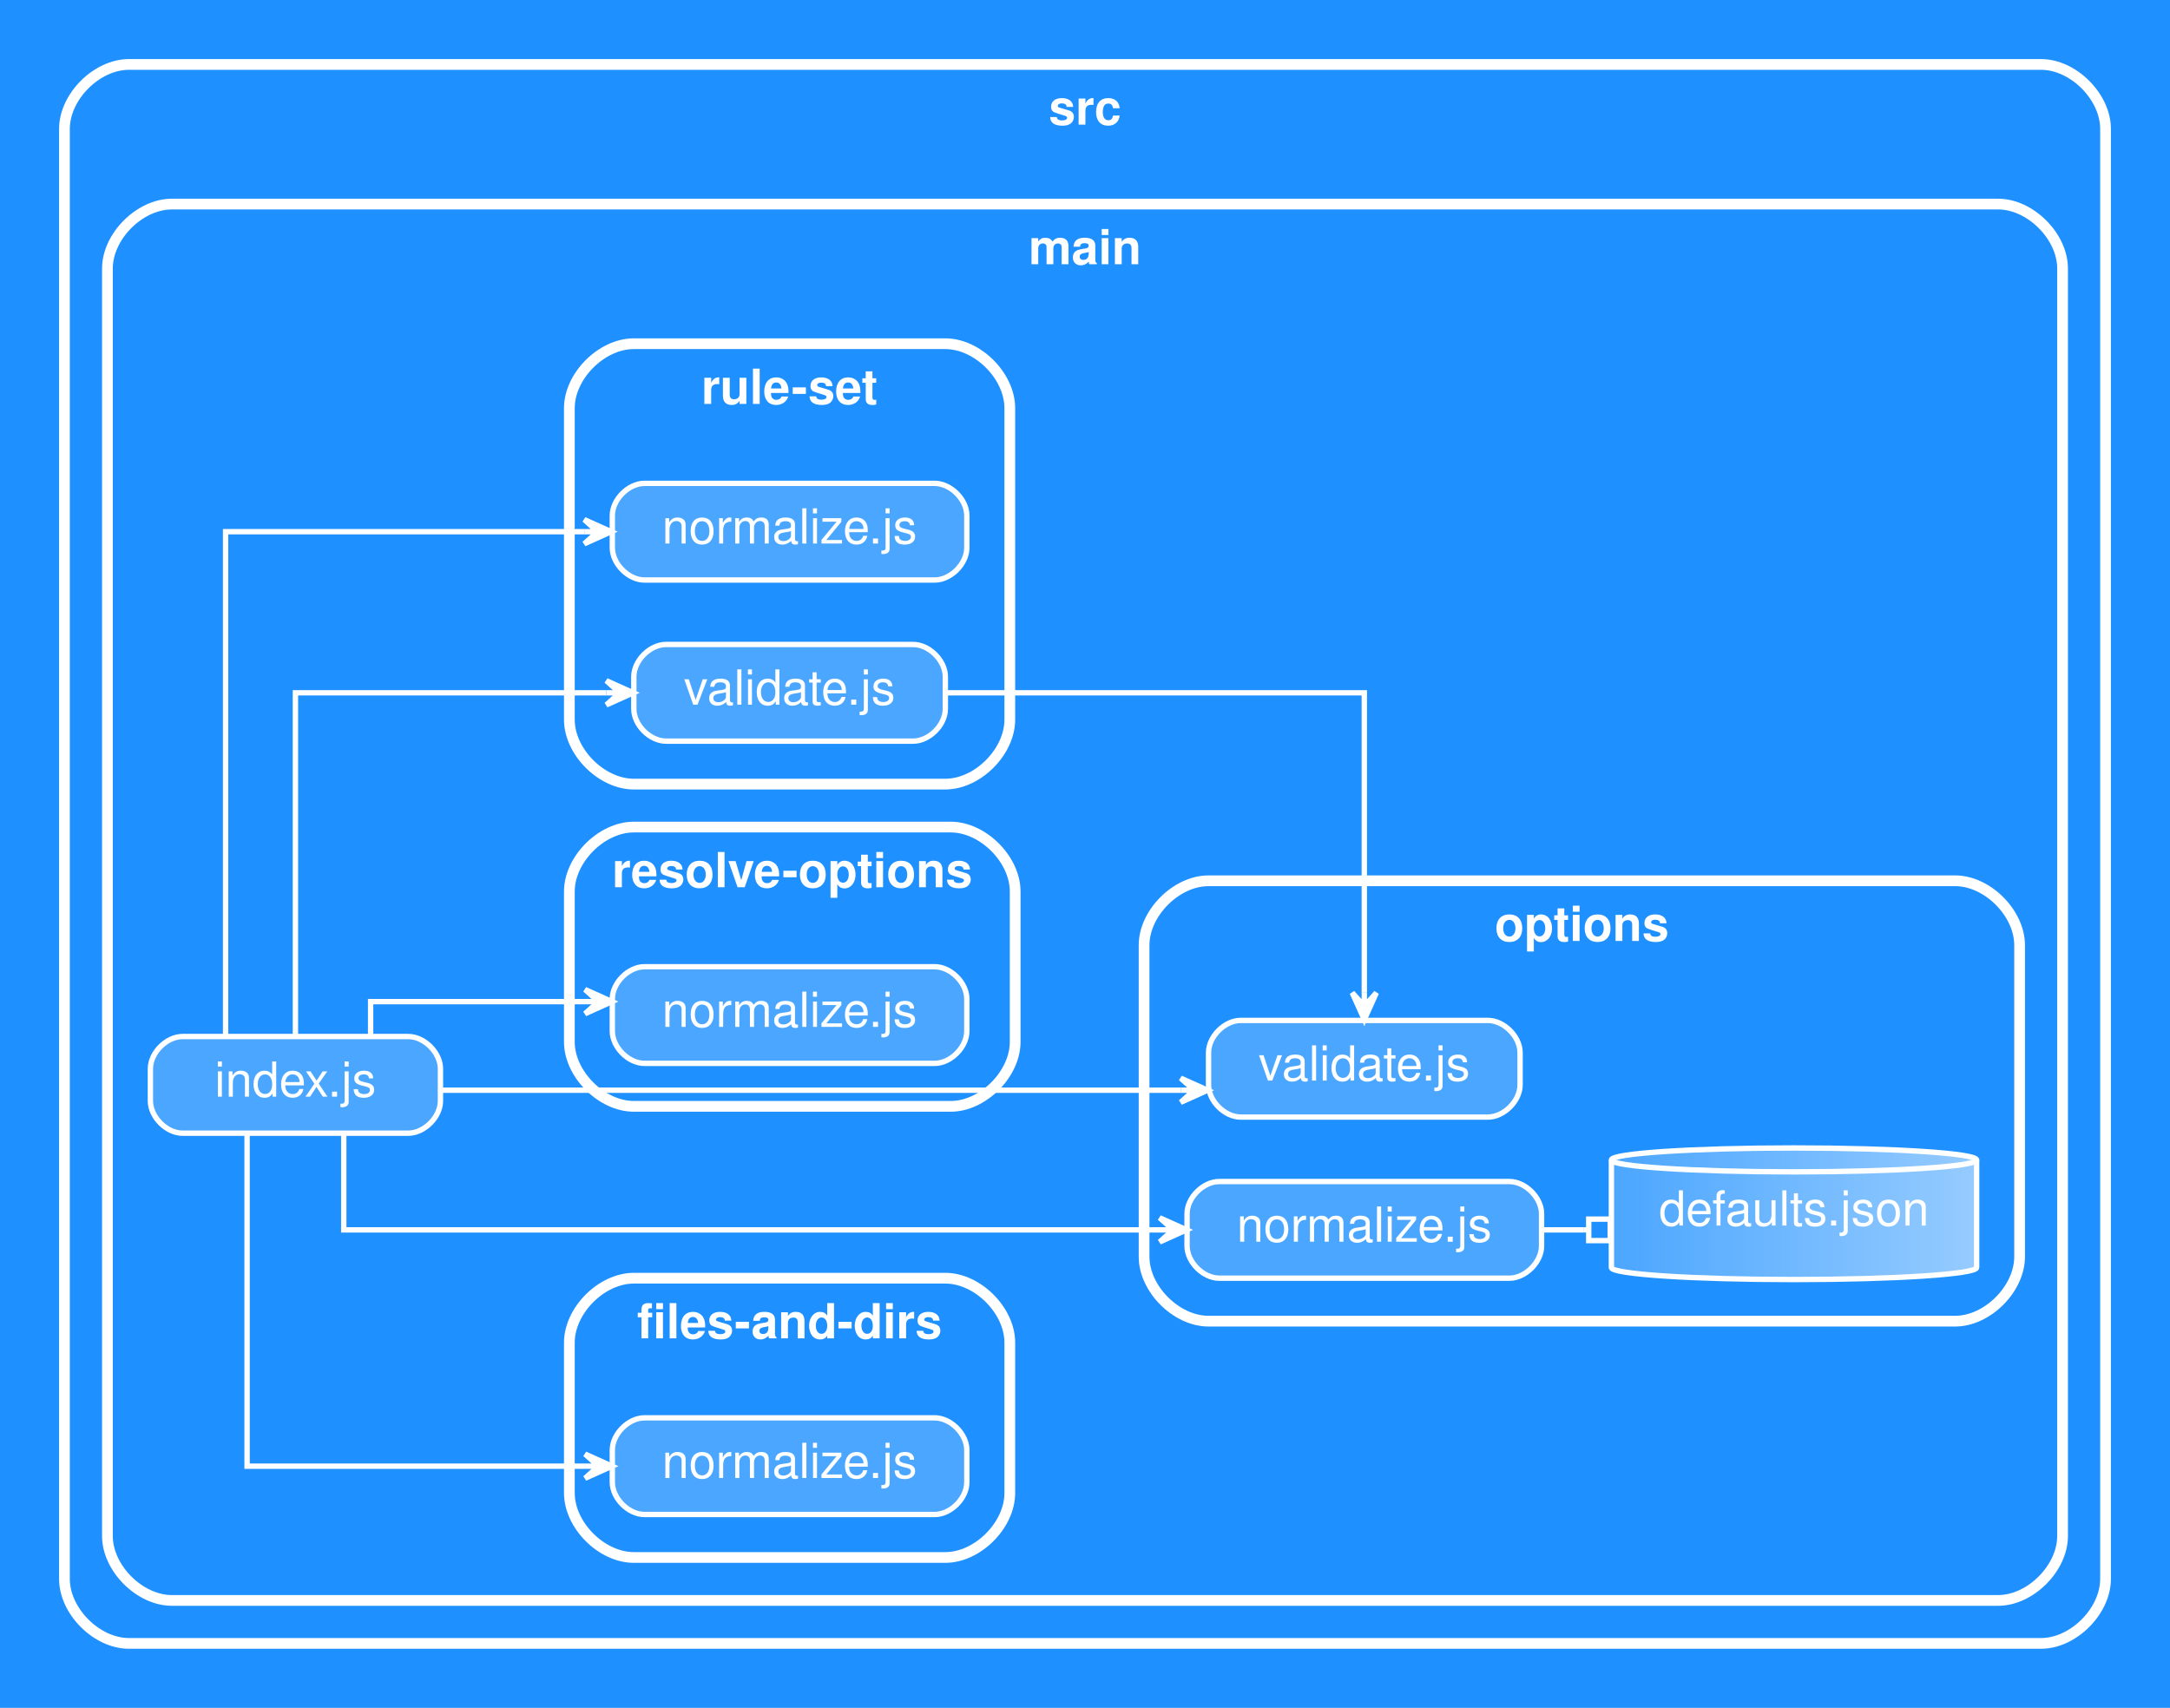
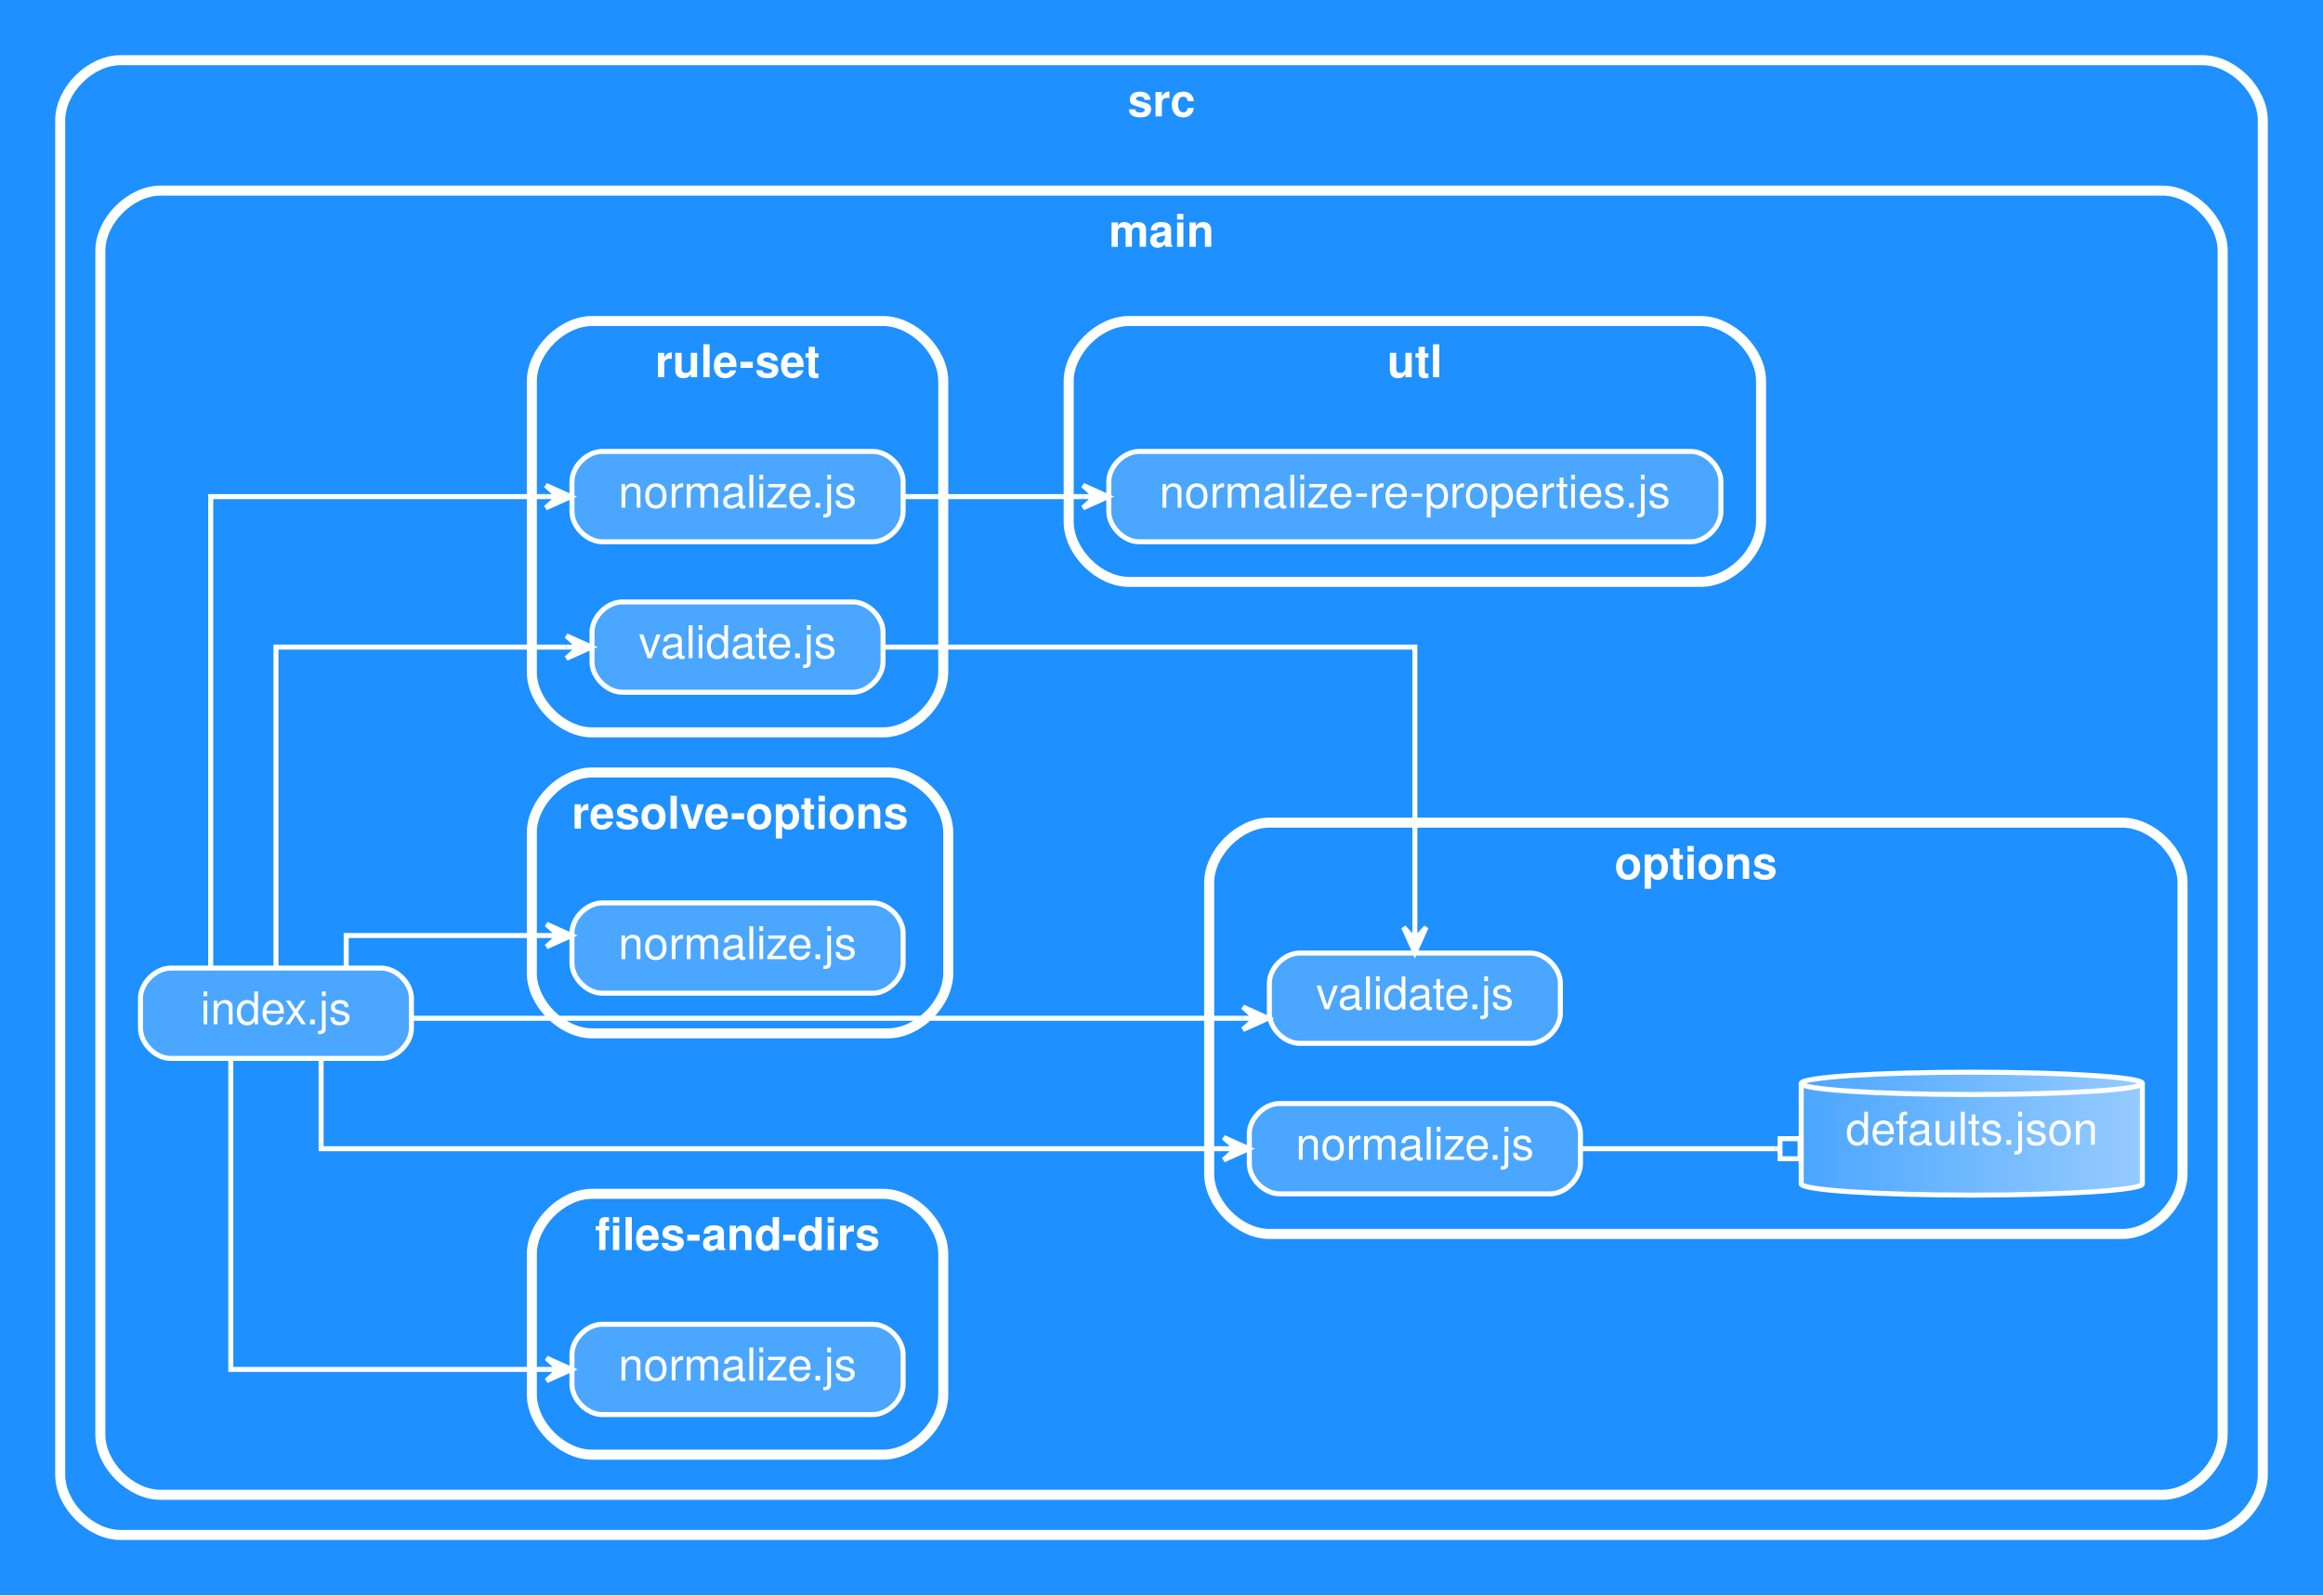
- <svg xmlns="http://www.w3.org/2000/svg" xmlns:xlink="http://www.w3.org/1999/xlink" width="404pt" height="318pt" viewBox="0.00 0.00 404.00 318.00">
+ <svg xmlns="http://www.w3.org/2000/svg" xmlns:xlink="http://www.w3.org/1999/xlink" width="463pt" height="318pt" viewBox="0.00 0.00 463.00 318.00">
  <g id="graph0" class="graph" transform="scale(1 1) rotate(0) translate(4 314)">
-     <polygon fill="dodgerblue" stroke="transparent" points="-4,4 -4,-314 400,-314 400,4 -4,4" />
+     <polygon fill="dodgerblue" stroke="transparent" points="-4,4 -4,-314 459,-314 459,4 -4,4" />
    <g id="clust1" class="cluster">
-       <path fill="transparent" stroke="white" stroke-width="2" d="M20,-8C20,-8 376,-8 376,-8 382,-8 388,-14 388,-20 388,-20 388,-290 388,-290 388,-296 382,-302 376,-302 376,-302 20,-302 20,-302 14,-302 8,-296 8,-290 8,-290 8,-20 8,-20 8,-14 14,-8 20,-8" />
-       <text text-anchor="middle" x="198" y="-290.8" font-family="Helvetica,sans-Serif" font-weight="bold" font-size="9.00" fill="white">src</text>
+       <path fill="transparent" stroke="white" stroke-width="2" d="M20,-8C20,-8 435,-8 435,-8 441,-8 447,-14 447,-20 447,-20 447,-290 447,-290 447,-296 441,-302 435,-302 435,-302 20,-302 20,-302 14,-302 8,-296 8,-290 8,-290 8,-20 8,-20 8,-14 14,-8 20,-8" />
+       <text text-anchor="middle" x="227.5" y="-290.8" font-family="Helvetica,sans-Serif" font-weight="bold" font-size="9.00" fill="white">src</text>
    </g>
    <g id="clust2" class="cluster">
-       <path fill="transparent" stroke="white" stroke-width="2" d="M28,-16C28,-16 368,-16 368,-16 374,-16 380,-22 380,-28 380,-28 380,-264 380,-264 380,-270 374,-276 368,-276 368,-276 28,-276 28,-276 22,-276 16,-270 16,-264 16,-264 16,-28 16,-28 16,-22 22,-16 28,-16" />
-       <text text-anchor="middle" x="198" y="-264.8" font-family="Helvetica,sans-Serif" font-weight="bold" font-size="9.00" fill="white">main</text>
+       <path fill="transparent" stroke="white" stroke-width="2" d="M28,-16C28,-16 427,-16 427,-16 433,-16 439,-22 439,-28 439,-28 439,-264 439,-264 439,-270 433,-276 427,-276 427,-276 28,-276 28,-276 22,-276 16,-270 16,-264 16,-264 16,-28 16,-28 16,-22 22,-16 28,-16" />
+       <text text-anchor="middle" x="227.5" y="-264.8" font-family="Helvetica,sans-Serif" font-weight="bold" font-size="9.00" fill="white">main</text>
    </g>
    <g id="clust3" class="cluster">
      <path fill="transparent" stroke="white" stroke-width="2" d="M114,-24C114,-24 172,-24 172,-24 178,-24 184,-30 184,-36 184,-36 184,-64 184,-64 184,-70 178,-76 172,-76 172,-76 114,-76 114,-76 108,-76 102,-70 102,-64 102,-64 102,-36 102,-36 102,-30 108,-24 114,-24" />
      <text text-anchor="middle" x="143" y="-64.8" font-family="Helvetica,sans-Serif" font-weight="bold" font-size="9.00" fill="white">files-and-dirs</text>
    </g>
    <g id="clust4" class="cluster">
-       <path fill="transparent" stroke="white" stroke-width="2" d="M221,-68C221,-68 360,-68 360,-68 366,-68 372,-74 372,-80 372,-80 372,-138 372,-138 372,-144 366,-150 360,-150 360,-150 221,-150 221,-150 215,-150 209,-144 209,-138 209,-138 209,-80 209,-80 209,-74 215,-68 221,-68" />
-       <text text-anchor="middle" x="290.5" y="-138.8" font-family="Helvetica,sans-Serif" font-weight="bold" font-size="9.00" fill="white">options</text>
+       <path fill="transparent" stroke="white" stroke-width="2" d="M249,-68C249,-68 419,-68 419,-68 425,-68 431,-74 431,-80 431,-80 431,-138 431,-138 431,-144 425,-150 419,-150 419,-150 249,-150 249,-150 243,-150 237,-144 237,-138 237,-138 237,-80 237,-80 237,-74 243,-68 249,-68" />
+       <text text-anchor="middle" x="334" y="-138.8" font-family="Helvetica,sans-Serif" font-weight="bold" font-size="9.00" fill="white">options</text>
    </g>
    <g id="clust5" class="cluster">
      <path fill="transparent" stroke="white" stroke-width="2" d="M114,-108C114,-108 173,-108 173,-108 179,-108 185,-114 185,-120 185,-120 185,-148 185,-148 185,-154 179,-160 173,-160 173,-160 114,-160 114,-160 108,-160 102,-154 102,-148 102,-148 102,-120 102,-120 102,-114 108,-108 114,-108" />
      <text text-anchor="middle" x="143.5" y="-148.8" font-family="Helvetica,sans-Serif" font-weight="bold" font-size="9.00" fill="white">resolve-options</text>
    </g>
    <g id="clust6" class="cluster">
      <path fill="transparent" stroke="white" stroke-width="2" d="M114,-168C114,-168 172,-168 172,-168 178,-168 184,-174 184,-180 184,-180 184,-238 184,-238 184,-244 178,-250 172,-250 172,-250 114,-250 114,-250 108,-250 102,-244 102,-238 102,-238 102,-180 102,-180 102,-174 108,-168 114,-168" />
      <text text-anchor="middle" x="143" y="-238.8" font-family="Helvetica,sans-Serif" font-weight="bold" font-size="9.00" fill="white">rule-set</text>
+     </g>
+     <g id="clust7" class="cluster">
+       <path fill="transparent" stroke="white" stroke-width="2" d="M221,-198C221,-198 335,-198 335,-198 341,-198 347,-204 347,-210 347,-210 347,-238 347,-238 347,-244 341,-250 335,-250 335,-250 221,-250 221,-250 215,-250 209,-244 209,-238 209,-238 209,-210 209,-210 209,-204 215,-198 221,-198" />
+       <text text-anchor="middle" x="278" y="-238.8" font-family="Helvetica,sans-Serif" font-weight="bold" font-size="9.00" fill="white">utl</text>
    </g>
    <g id="node1" class="node">
      <g id="a_node1">
        <a xlink:href="src/main/files-and-dirs/normalize.js" xlink:title="normalize.js">
          <path fill="#ffffff" fill-opacity="0.2" stroke="white" d="M170,-50C170,-50 116,-50 116,-50 113,-50 110,-47 110,-44 110,-44 110,-38 110,-38 110,-35 113,-32 116,-32 116,-32 170,-32 170,-32 173,-32 176,-35 176,-38 176,-38 176,-44 176,-44 176,-47 173,-50 170,-50" />
          <text text-anchor="middle" x="143" y="-38.8" font-family="Helvetica,sans-Serif" font-size="9.00" fill="white">normalize.js</text>
        </a>
      </g>
    </g>
    <g id="node2" class="node">
      <g id="a_node2">
        <a xlink:href="src/main/index.js" xlink:title="index.js">
          <path fill="#ffffff" fill-opacity="0.2" stroke="white" d="M72,-121C72,-121 30,-121 30,-121 27,-121 24,-118 24,-115 24,-115 24,-109 24,-109 24,-106 27,-103 30,-103 30,-103 72,-103 72,-103 75,-103 78,-106 78,-109 78,-109 78,-115 78,-115 78,-118 75,-121 72,-121" />
          <text text-anchor="middle" x="51" y="-109.8" font-family="Helvetica,sans-Serif" font-size="9.00" fill="white">index.js</text>
        </a>
      </g>
    </g>
    <g id="edge1" class="edge">
      <path fill="none" stroke="white" d="M42,-102.72C42,-83.47 42,-41 42,-41 42,-41 104.93,-41 104.93,-41" />
      <polygon fill="white" stroke="white" points="109.93,-41 104.93,-43.25 107.43,-41 104.93,-41 104.93,-41 104.93,-41 107.43,-41 104.93,-38.75 109.93,-41 109.93,-41" />
    </g>
    <g id="node3" class="node">
      <g id="a_node3">
        <a xlink:href="src/main/options/normalize.js" xlink:title="normalize.js">
-           <path fill="#ffffff" fill-opacity="0.2" stroke="white" d="M277,-94C277,-94 223,-94 223,-94 220,-94 217,-91 217,-88 217,-88 217,-82 217,-82 217,-79 220,-76 223,-76 223,-76 277,-76 277,-76 280,-76 283,-79 283,-82 283,-82 283,-88 283,-88 283,-91 280,-94 277,-94" />
-           <text text-anchor="middle" x="250" y="-82.8" font-family="Helvetica,sans-Serif" font-size="9.00" fill="white">normalize.js</text>
+           <path fill="#ffffff" fill-opacity="0.2" stroke="white" d="M305,-94C305,-94 251,-94 251,-94 248,-94 245,-91 245,-88 245,-88 245,-82 245,-82 245,-79 248,-76 251,-76 251,-76 305,-76 305,-76 308,-76 311,-79 311,-82 311,-82 311,-88 311,-88 311,-91 308,-94 305,-94" />
+           <text text-anchor="middle" x="278" y="-82.8" font-family="Helvetica,sans-Serif" font-size="9.00" fill="white">normalize.js</text>
        </a>
      </g>
    </g>
    <g id="edge2" class="edge">
-       <path fill="none" stroke="white" d="M60,-102.86C60,-95.03 60,-85 60,-85 60,-85 211.9,-85 211.9,-85" />
-       <polygon fill="white" stroke="white" points="216.9,-85 211.9,-87.25 214.4,-85 211.9,-85 211.9,-85 211.9,-85 214.4,-85 211.9,-82.75 216.9,-85 216.9,-85" />
+       <path fill="none" stroke="white" d="M60,-102.86C60,-95.03 60,-85 60,-85 60,-85 239.89,-85 239.89,-85" />
+       <polygon fill="white" stroke="white" points="244.89,-85 239.89,-87.25 242.39,-85 239.89,-85 239.89,-85 239.89,-85 242.39,-85 239.89,-82.75 244.89,-85 244.89,-85" />
    </g>
    <g id="node4" class="node">
      <g id="a_node4">
        <a xlink:href="src/main/options/validate.js" xlink:title="validate.js">
-           <path fill="#ffffff" fill-opacity="0.2" stroke="white" d="M273,-124C273,-124 227,-124 227,-124 224,-124 221,-121 221,-118 221,-118 221,-112 221,-112 221,-109 224,-106 227,-106 227,-106 273,-106 273,-106 276,-106 279,-109 279,-112 279,-112 279,-118 279,-118 279,-121 276,-124 273,-124" />
-           <text text-anchor="middle" x="250" y="-112.8" font-family="Helvetica,sans-Serif" font-size="9.00" fill="white">validate.js</text>
+           <path fill="#ffffff" fill-opacity="0.2" stroke="white" d="M301,-124C301,-124 255,-124 255,-124 252,-124 249,-121 249,-118 249,-118 249,-112 249,-112 249,-109 252,-106 255,-106 255,-106 301,-106 301,-106 304,-106 307,-109 307,-112 307,-112 307,-118 307,-118 307,-121 304,-124 301,-124" />
+           <text text-anchor="middle" x="278" y="-112.8" font-family="Helvetica,sans-Serif" font-size="9.00" fill="white">validate.js</text>
        </a>
      </g>
    </g>
    <g id="edge3" class="edge">
-       <path fill="none" stroke="white" d="M78.25,-111C78.25,-111 215.82,-111 215.82,-111" />
-       <polygon fill="white" stroke="white" points="220.82,-111 215.82,-113.25 218.32,-111 215.82,-111 215.82,-111 215.82,-111 218.32,-111 215.82,-108.75 220.82,-111 220.82,-111" />
+       <path fill="none" stroke="white" d="M78.38,-111C78.38,-111 243.73,-111 243.73,-111" />
+       <polygon fill="white" stroke="white" points="248.73,-111 243.73,-113.25 246.23,-111 243.73,-111 243.73,-111 243.73,-111 246.23,-111 243.73,-108.75 248.73,-111 248.73,-111" />
    </g>
    <g id="node5" class="node">
      <g id="a_node5">
        <a xlink:href="src/main/resolve-options/normalize.js" xlink:title="normalize.js">
          <path fill="#ffffff" fill-opacity="0.2" stroke="white" d="M170,-134C170,-134 116,-134 116,-134 113,-134 110,-131 110,-128 110,-128 110,-122 110,-122 110,-119 113,-116 116,-116 116,-116 170,-116 170,-116 173,-116 176,-119 176,-122 176,-122 176,-128 176,-128 176,-131 173,-134 170,-134" />
          <text text-anchor="middle" x="143" y="-122.8" font-family="Helvetica,sans-Serif" font-size="9.00" fill="white">normalize.js</text>
        </a>
      </g>
    </g>
    <g id="edge4" class="edge">
      <path fill="none" stroke="white" d="M65,-121.2C65,-124.53 65,-127.5 65,-127.5 65,-127.5 104.92,-127.5 104.92,-127.5" />
      <polygon fill="white" stroke="white" points="109.92,-127.5 104.92,-129.75 107.42,-127.5 104.92,-127.5 104.92,-127.5 104.92,-127.5 107.42,-127.5 104.92,-125.25 109.92,-127.5 109.92,-127.5" />
    </g>
    <g id="node6" class="node">
      <g id="a_node6">
        <a xlink:href="src/main/rule-set/normalize.js" xlink:title="normalize.js">
          <path fill="#ffffff" fill-opacity="0.2" stroke="white" d="M170,-224C170,-224 116,-224 116,-224 113,-224 110,-221 110,-218 110,-218 110,-212 110,-212 110,-209 113,-206 116,-206 116,-206 170,-206 170,-206 173,-206 176,-209 176,-212 176,-212 176,-218 176,-218 176,-221 173,-224 170,-224" />
          <text text-anchor="middle" x="143" y="-212.8" font-family="Helvetica,sans-Serif" font-size="9.00" fill="white">normalize.js</text>
        </a>
      </g>
    </g>
    <g id="edge5" class="edge">
      <path fill="none" stroke="white" d="M38,-121.14C38,-146.35 38,-215 38,-215 38,-215 104.78,-215 104.78,-215" />
      <polygon fill="white" stroke="white" points="109.78,-215 104.78,-217.25 107.28,-215 104.78,-215 104.78,-215 104.78,-215 107.28,-215 104.78,-212.75 109.78,-215 109.78,-215" />
    </g>
    <g id="node7" class="node">
      <g id="a_node7">
        <a xlink:href="src/main/rule-set/validate.js" xlink:title="validate.js">
          <path fill="#ffffff" fill-opacity="0.2" stroke="white" d="M166,-194C166,-194 120,-194 120,-194 117,-194 114,-191 114,-188 114,-188 114,-182 114,-182 114,-179 117,-176 120,-176 120,-176 166,-176 166,-176 169,-176 172,-179 172,-182 172,-182 172,-188 172,-188 172,-191 169,-194 166,-194" />
          <text text-anchor="middle" x="143" y="-182.8" font-family="Helvetica,sans-Serif" font-size="9.00" fill="white">validate.js</text>
        </a>
      </g>
    </g>
    <g id="edge6" class="edge">
      <path fill="none" stroke="white" d="M51,-121.25C51,-140.89 51,-185 51,-185 51,-185 108.89,-185 108.89,-185" />
      <polygon fill="white" stroke="white" points="113.89,-185 108.89,-187.25 111.39,-185 108.89,-185 108.89,-185 108.89,-185 111.39,-185 108.89,-182.75 113.89,-185 113.89,-185" />
    </g>
    <g id="node8" class="node">
      <g id="a_node8">
        <a xlink:href="src/main/options/defaults.json" xlink:title="defaults.json">
          <defs>
-             <linearGradient id="l_0" gradientUnits="userSpaceOnUse" x1="296" y1="-88" x2="364" y2="-88">
+             <linearGradient id="l_0" gradientUnits="userSpaceOnUse" x1="355" y1="-88" x2="423" y2="-88">
              <stop offset="0" style="stop-color:#ffffff;stop-opacity:0.2;" />
              <stop offset="1" style="stop-color:#ffffff;stop-opacity:0.533;" />
            </linearGradient>
          </defs>
-           <path fill="url(#l_0)" stroke="white" d="M364,-98.02C364,-99.25 348.76,-100.25 330,-100.25 311.24,-100.25 296,-99.25 296,-98.02 296,-98.02 296,-77.98 296,-77.98 296,-76.75 311.24,-75.75 330,-75.75 348.76,-75.75 364,-76.75 364,-77.98 364,-77.98 364,-98.02 364,-98.02" />
-           <path fill="none" stroke="white" d="M364,-98.02C364,-96.79 348.76,-95.8 330,-95.8 311.24,-95.8 296,-96.79 296,-98.02" />
-           <text text-anchor="middle" x="330" y="-85.8" font-family="Helvetica,sans-Serif" font-size="9.00" fill="white">defaults.json</text>
+           <path fill="url(#l_0)" stroke="white" d="M423,-98.02C423,-99.25 407.76,-100.25 389,-100.25 370.24,-100.25 355,-99.25 355,-98.02 355,-98.02 355,-77.98 355,-77.98 355,-76.75 370.24,-75.75 389,-75.75 407.76,-75.75 423,-76.75 423,-77.98 423,-77.98 423,-98.02 423,-98.02" />
+           <path fill="none" stroke="white" d="M423,-98.02C423,-96.79 407.76,-95.8 389,-95.8 370.24,-95.8 355,-96.79 355,-98.02" />
+           <text text-anchor="middle" x="389" y="-85.8" font-family="Helvetica,sans-Serif" font-size="9.00" fill="white">defaults.json</text>
        </a>
      </g>
    </g>
    <g id="edge7" class="edge">
-       <path fill="none" stroke="white" d="M283,-85C283,-85 290.78,-85 290.78,-85" />
-       <polygon fill="none" stroke="white" points="295.78,-83 295.78,-87 291.78,-87 291.78,-83 295.78,-83" />
-       <polyline fill="none" stroke="white" points="291.78,-85 290.78,-85 " />
+       <path fill="none" stroke="white" d="M311,-85C311,-85 349.78,-85 349.78,-85" />
+       <polygon fill="none" stroke="white" points="354.78,-83 354.78,-87 350.78,-87 350.78,-83 354.78,-83" />
+       <polyline fill="none" stroke="white" points="350.78,-85 349.78,-85 " />
+     </g>
+     <g id="node9" class="node">
+       <g id="a_node9">
+         <a xlink:href="src/main/utl/normalize-re-properties.js" xlink:title="normalize-re-properties.js">
+           <path fill="#ffffff" fill-opacity="0.2" stroke="white" d="M333,-224C333,-224 223,-224 223,-224 220,-224 217,-221 217,-218 217,-218 217,-212 217,-212 217,-209 220,-206 223,-206 223,-206 333,-206 333,-206 336,-206 339,-209 339,-212 339,-212 339,-218 339,-218 339,-221 336,-224 333,-224" />
+           <text text-anchor="middle" x="278" y="-212.8" font-family="Helvetica,sans-Serif" font-size="9.00" fill="white">normalize-re-properties.js</text>
+         </a>
+       </g>
    </g>
    <g id="edge8" class="edge">
-       <path fill="none" stroke="white" d="M172.24,-185C203.92,-185 250,-185 250,-185 250,-185 250,-129.15 250,-129.15" />
-       <polygon fill="white" stroke="white" points="250,-124.15 252.25,-129.15 250,-126.65 250,-129.15 250,-129.15 250,-129.15 250,-126.65 247.75,-129.15 250,-124.15 250,-124.15" />
+       <path fill="none" stroke="white" d="M176.02,-215C176.02,-215 211.85,-215 211.85,-215" />
+       <polygon fill="white" stroke="white" points="216.85,-215 211.85,-217.25 214.35,-215 211.85,-215 211.85,-215 211.85,-215 214.35,-215 211.85,-212.75 216.85,-215 216.85,-215" />
+     </g>
+     <g id="edge9" class="edge">
+       <path fill="none" stroke="white" d="M172.29,-185C212,-185 278,-185 278,-185 278,-185 278,-129.15 278,-129.15" />
+       <polygon fill="white" stroke="white" points="278,-124.15 280.25,-129.15 278,-126.65 278,-129.15 278,-129.15 278,-129.15 278,-126.65 275.75,-129.15 278,-124.15 278,-124.15" />
    </g>
  </g>
</svg>
